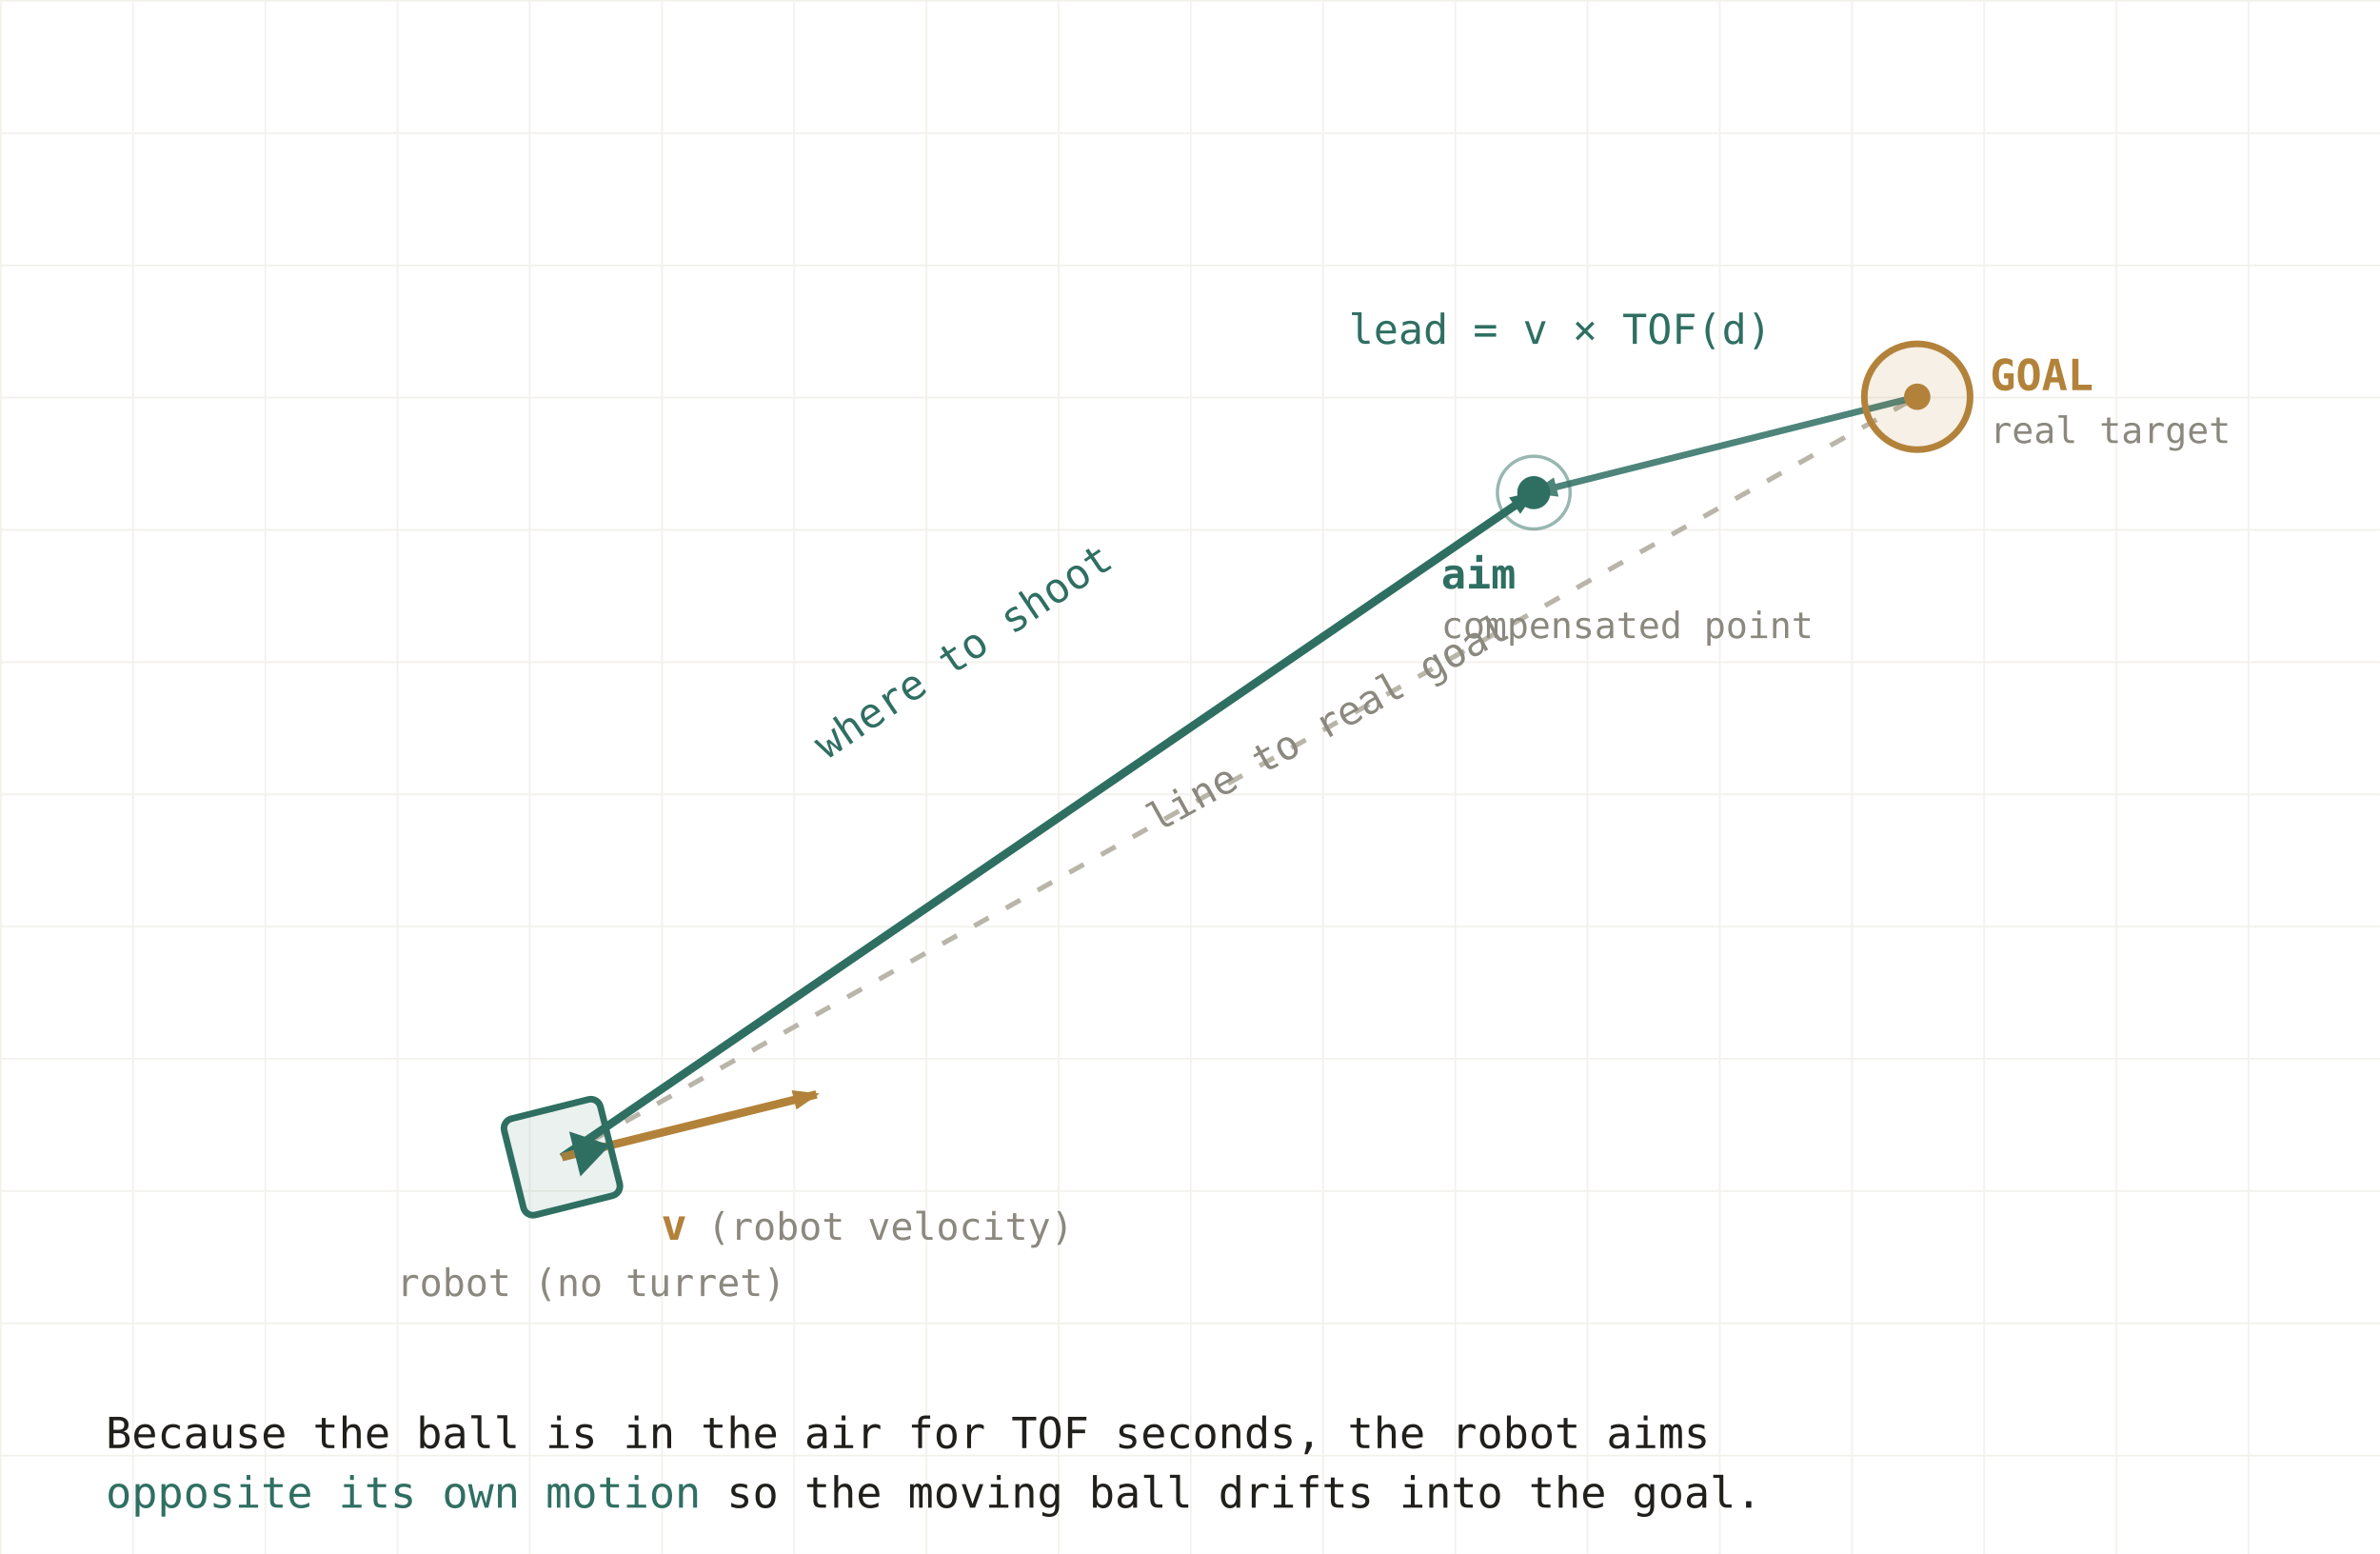
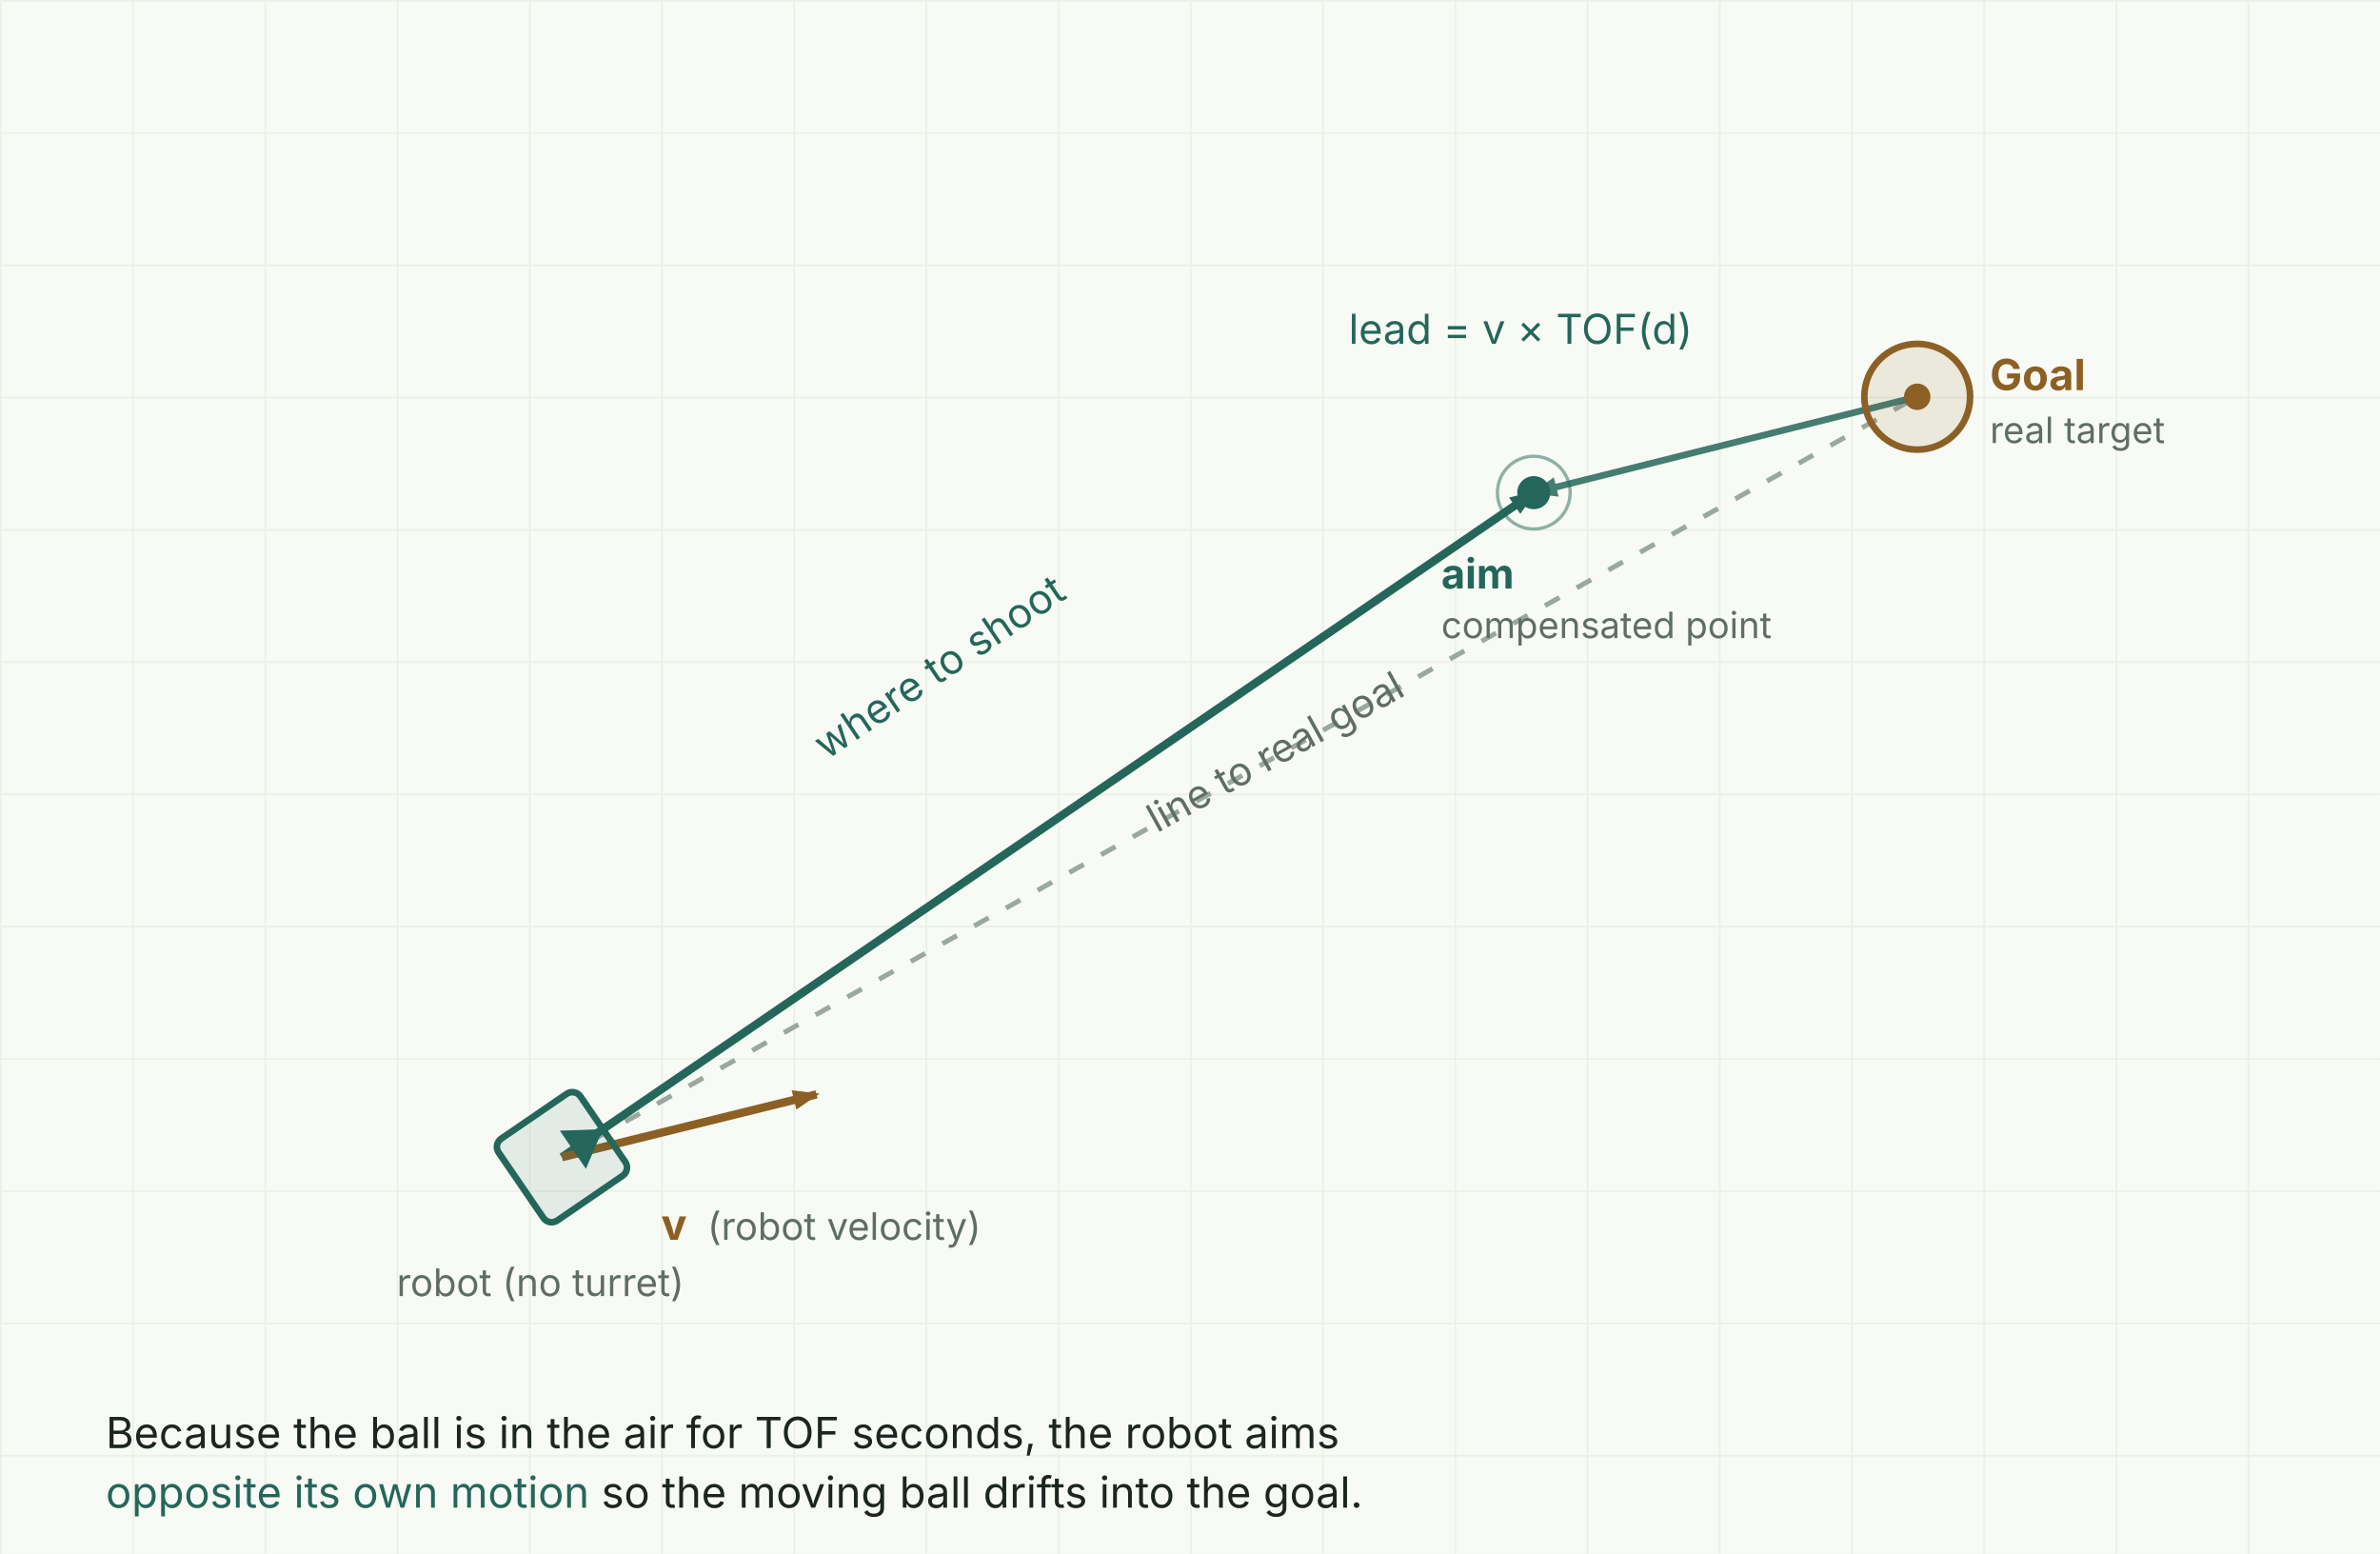
- <svg xmlns="http://www.w3.org/2000/svg" viewBox="0 0 720 470" font-family="'JetBrains Mono', ui-monospace, monospace" role="img" aria-label="Shoot-on-the-move vector diagram. The robot moves with a velocity vector. A dashed line points to the real goal. The compensated aim point is offset from the goal by the lead vector, which equals velocity times time of flight, opposite to the direction of motion. The solid line from the robot to the compensated aim point is where the robot actually shoots.">
+ <svg xmlns="http://www.w3.org/2000/svg" viewBox="0 0 720 470" font-family="'Schibsted Grotesk', system-ui, -apple-system, 'Segoe UI', sans-serif" role="img" aria-label="Shoot-on-the-move vector diagram. The robot moves with a velocity vector. A dashed line points to the real goal. The compensated aim point is offset from the goal by the lead vector, which equals velocity times time of flight, opposite to the direction of motion. The solid line from the robot to the compensated aim point is where the robot actually shoots.">
  <defs>
    <pattern id="grid" width="40" height="40" patternUnits="userSpaceOnUse">
-       <path d="M40 0H0V40" fill="none" stroke="#e6e3da" stroke-width="1" opacity="0.5" />
+       <path d="M40 0H0V40" fill="none" stroke="#dfe7d9" stroke-width="1" opacity="0.5" />
    </pattern>
    <marker id="arrowAmber" markerWidth="10" markerHeight="10" refX="7" refY="3" orient="auto" markerUnits="userSpaceOnUse">
-       <path d="M0,0 L8,3 L0,6 Z" fill="#b3823a" />
+       <path d="M0,0 L8,3 L0,6 Z" fill="#8c6024" />
    </marker>
    <marker id="arrowTeal" markerWidth="10" markerHeight="10" refX="7" refY="3" orient="auto" markerUnits="userSpaceOnUse">
-       <path d="M0,0 L8,3 L0,6 Z" fill="#2f6f62" />
+       <path d="M0,0 L8,3 L0,6 Z" fill="#24675a" />
    </marker>
  </defs>
-   <rect width="720" height="470" fill="#ffffff" />
+   <rect width="720" height="470" fill="#f8faf5" />
  <rect width="720" height="470" fill="url(#grid)" />
-   <line x1="170" y1="350" x2="580" y2="120" stroke="#b9b5a9" stroke-width="1.5" stroke-dasharray="5 6" />
-   <text x="350" y="252" fill="#8b887f" font-size="12" transform="rotate(-29 350 252)">line to real goal</text>
-   <line x1="580" y1="120" x2="464" y2="149" stroke="#2f6f62" stroke-width="2" marker-end="url(#arrowTeal)" opacity="0.85" />
-   <text x="408" y="104" fill="#2f6f62" font-size="12.5">lead = v × TOF(d)</text>
-   <line x1="170" y1="350" x2="464" y2="149" stroke="#2f6f62" stroke-width="2.5" marker-end="url(#arrowTeal)" />
-   <text x="250" y="230" fill="#2f6f62" font-size="12.5" transform="rotate(-34 250 230)">where to shoot</text>
-   <line x1="170" y1="350" x2="247" y2="331" stroke="#b3823a" stroke-width="2.5" marker-end="url(#arrowAmber)" />
-   <text x="200" y="375" fill="#b3823a" font-size="13" font-weight="700">v</text>
-   <text x="214" y="375" fill="#8b887f" font-size="11.5">(robot velocity)</text>
-   <circle cx="580" cy="120" r="16" fill="rgba(179,130,58,0.12)" stroke="#b3823a" stroke-width="2" />
-   <circle cx="580" cy="120" r="4" fill="#b3823a" />
-   <text x="602" y="118" fill="#b3823a" font-size="13" font-weight="700">GOAL</text>
-   <text x="602" y="134" fill="#8b887f" font-size="11">real target</text>
-   <circle cx="464" cy="149" r="11" fill="none" stroke="#2f6f62" stroke-width="1" opacity="0.5" />
-   <circle cx="464" cy="149" r="5" fill="#2f6f62" />
-   <text x="436" y="178" fill="#2f6f62" font-size="12.5" font-weight="700">aim</text>
-   <text x="436" y="193" fill="#8b887f" font-size="11">compensated point</text>
-   <g transform="translate(170 350) rotate(-14)">
-     <rect x="-15" y="-15" width="30" height="30" rx="3" fill="rgba(47,111,98,0.10)" stroke="#2f6f62" stroke-width="2" />
-     <path d="M15 0 L4 -7 L4 7 Z" fill="#2f6f62" />
+   <line x1="170" y1="350" x2="580" y2="120" stroke="#9aa89f" stroke-width="1.5" stroke-dasharray="5 6" />
+   <text x="350" y="252" fill="#5f6d66" font-size="12" transform="rotate(-29 350 252)">line to real goal</text>
+   <line x1="580" y1="120" x2="464" y2="149" stroke="#24675a" stroke-width="2" marker-end="url(#arrowTeal)" opacity="0.85" />
+   <text x="408" y="104" fill="#24675a" font-size="12.5">lead = v × TOF(d)</text>
+   <line x1="170" y1="350" x2="464" y2="149" stroke="#24675a" stroke-width="2.5" marker-end="url(#arrowTeal)" />
+   <text x="250" y="230" fill="#24675a" font-size="12.5" transform="rotate(-34 250 230)">where to shoot</text>
+   <line x1="170" y1="350" x2="247" y2="331" stroke="#8c6024" stroke-width="2.5" marker-end="url(#arrowAmber)" />
+   <text x="200" y="375" fill="#8c6024" font-size="13" font-weight="700">v</text>
+   <text x="214" y="375" fill="#5f6d66" font-size="11.5">(robot velocity)</text>
+   <circle cx="580" cy="120" r="16" fill="rgba(140,96,36,0.12)" stroke="#8c6024" stroke-width="2" />
+   <circle cx="580" cy="120" r="4" fill="#8c6024" />
+   <text x="602" y="118" fill="#8c6024" font-size="13" font-weight="700">Goal</text>
+   <text x="602" y="134" fill="#5f6d66" font-size="11">real target</text>
+   <circle cx="464" cy="149" r="11" fill="none" stroke="#24675a" stroke-width="1" opacity="0.5" />
+   <circle cx="464" cy="149" r="5" fill="#24675a" />
+   <text x="436" y="178" fill="#24675a" font-size="12.5" font-weight="700">aim</text>
+   <text x="436" y="193" fill="#5f6d66" font-size="11">compensated point</text>
+   <g transform="translate(170 350) rotate(-34.4)">
+     <rect x="-15" y="-15" width="30" height="30" rx="3" fill="rgba(36,103,90,0.10)" stroke="#24675a" stroke-width="2" />
+     <path d="M15 0 L4 -7 L4 7 Z" fill="#24675a" />
  </g>
-   <text x="120" y="392" fill="#8b887f" font-size="11.5">robot (no turret)</text>
-   <text x="32" y="438" fill="#211f1c" font-size="13">
+   <text x="120" y="392" fill="#5f6d66" font-size="11.5">robot (no turret)</text>
+   <text x="32" y="438" fill="#1c2521" font-size="13">
    Because the ball is in the air for TOF seconds, the robot aims
  </text>
-   <text x="32" y="456" fill="#211f1c" font-size="13">
-     <tspan fill="#2f6f62">opposite its own motion</tspan> so the moving ball drifts into the goal.
+   <text x="32" y="456" fill="#1c2521" font-size="13">
+     <tspan fill="#24675a">opposite its own motion</tspan> so the moving ball drifts into the goal.
  </text>
</svg>
